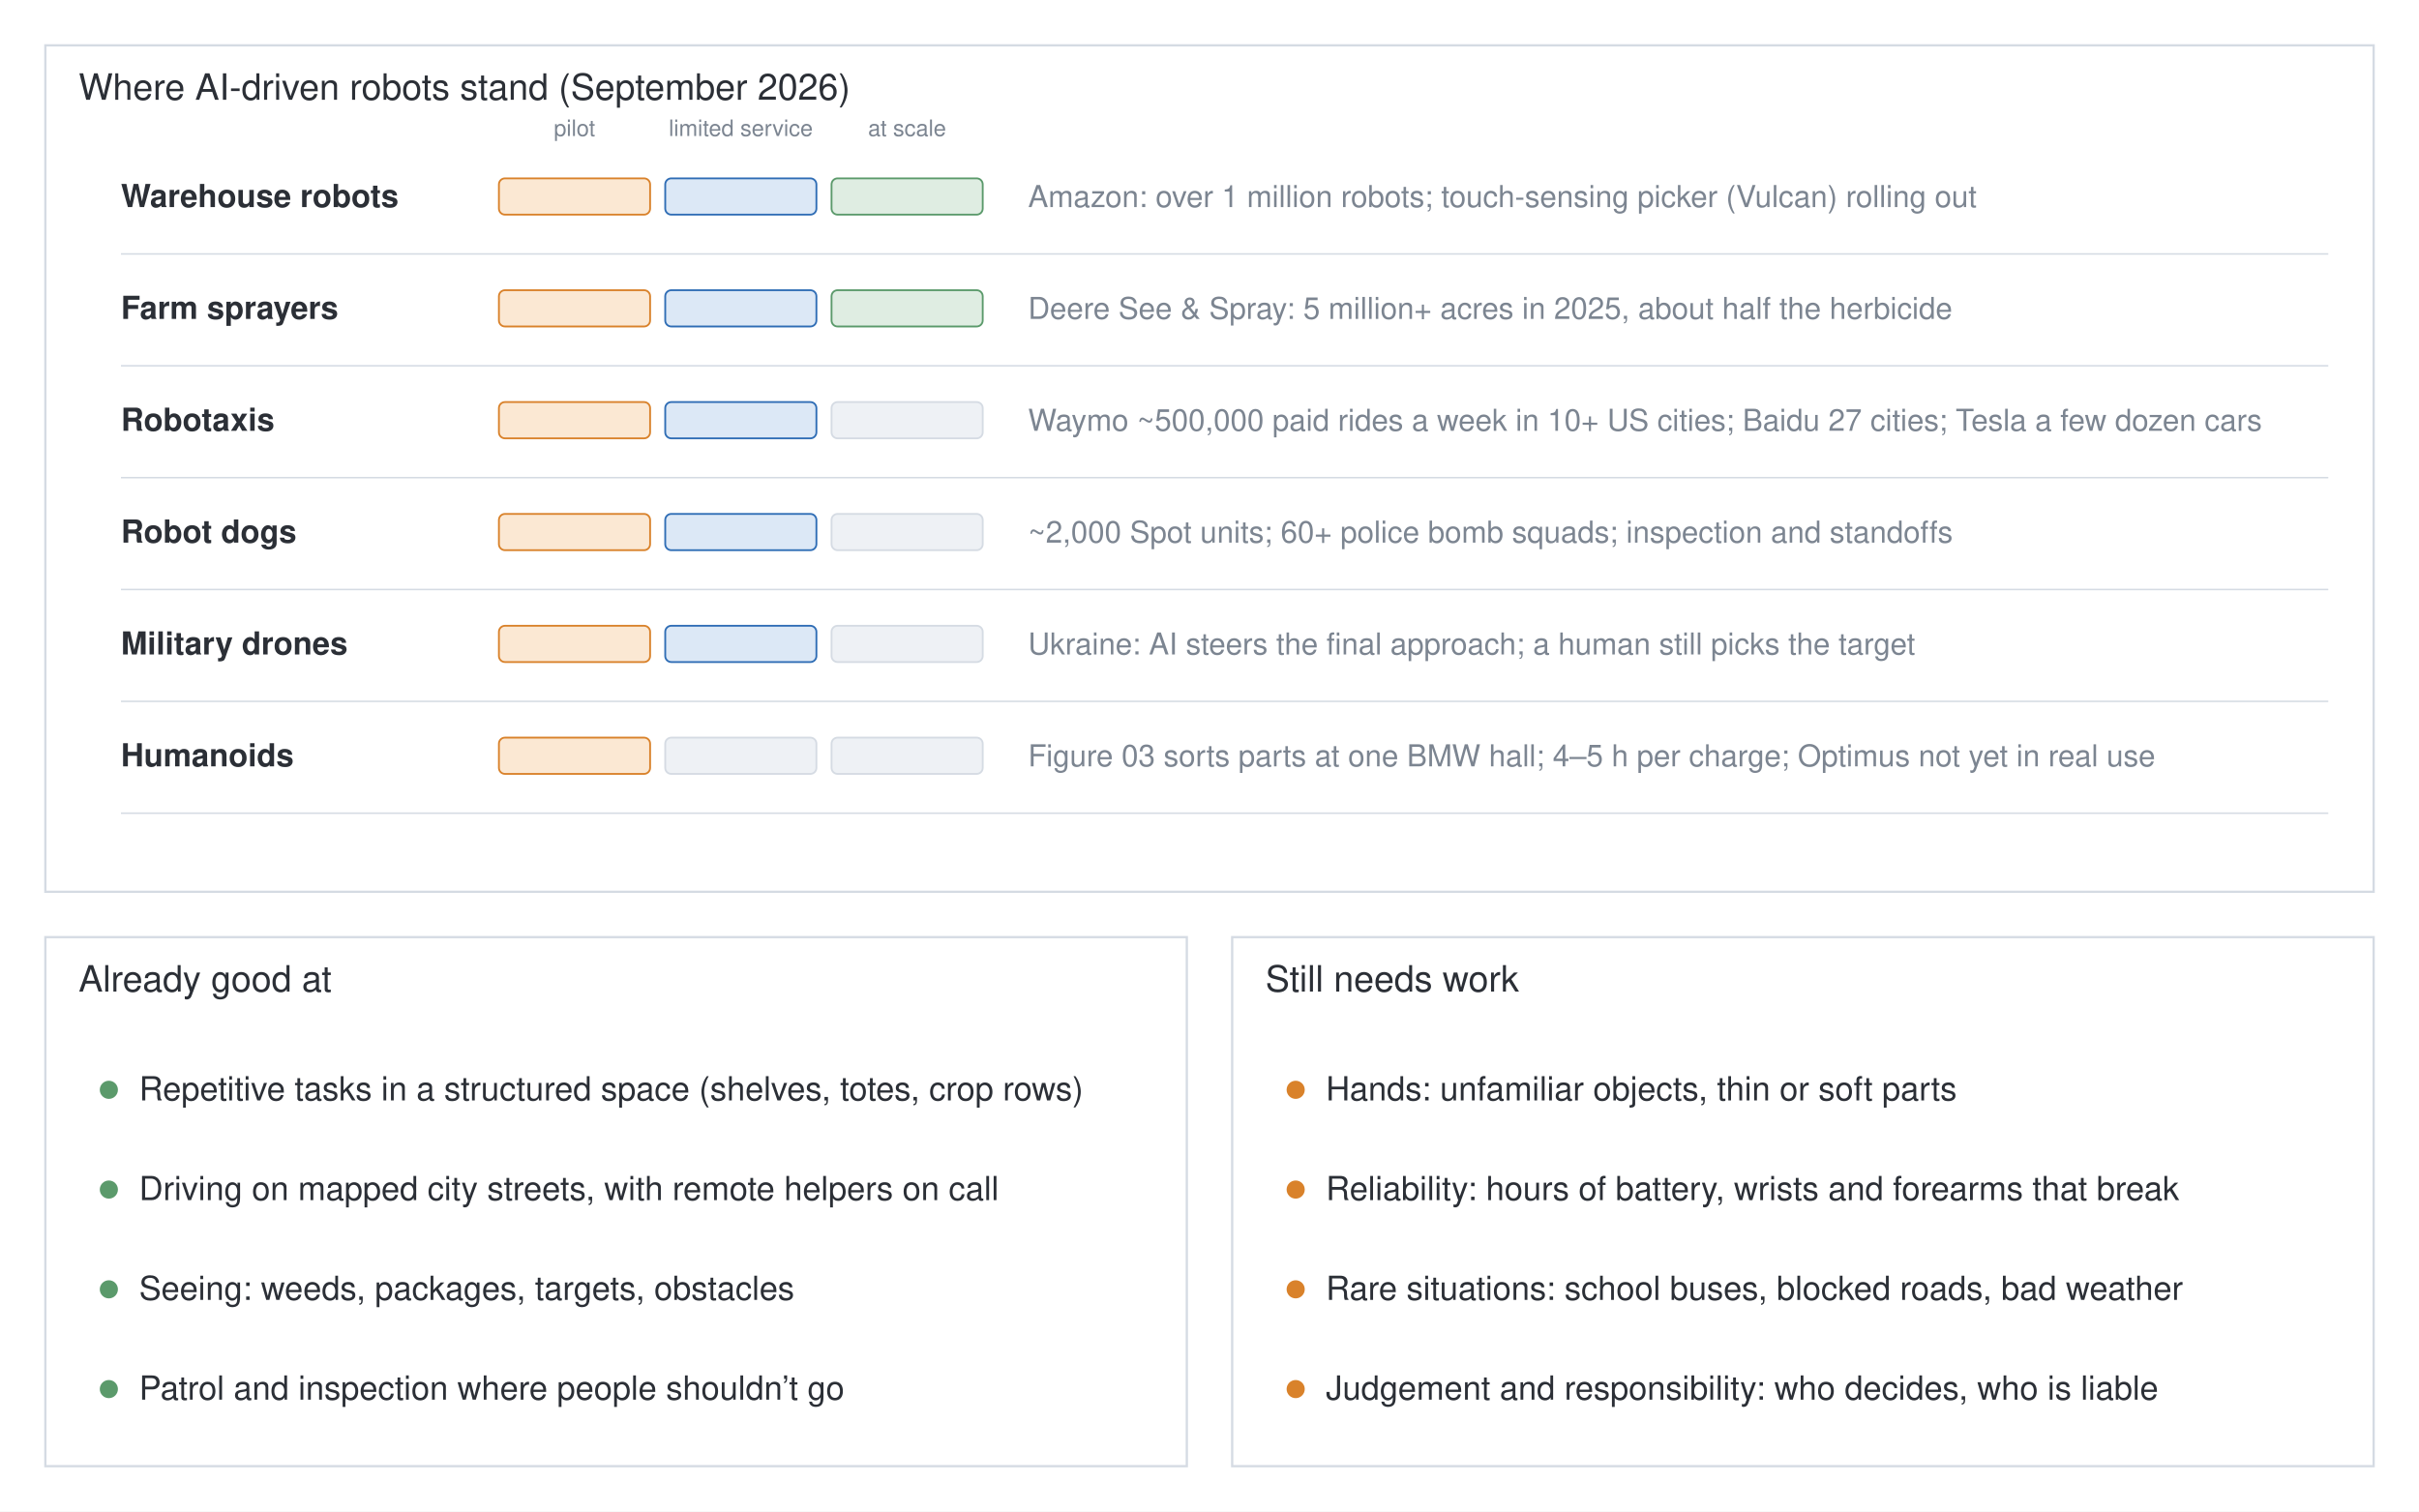
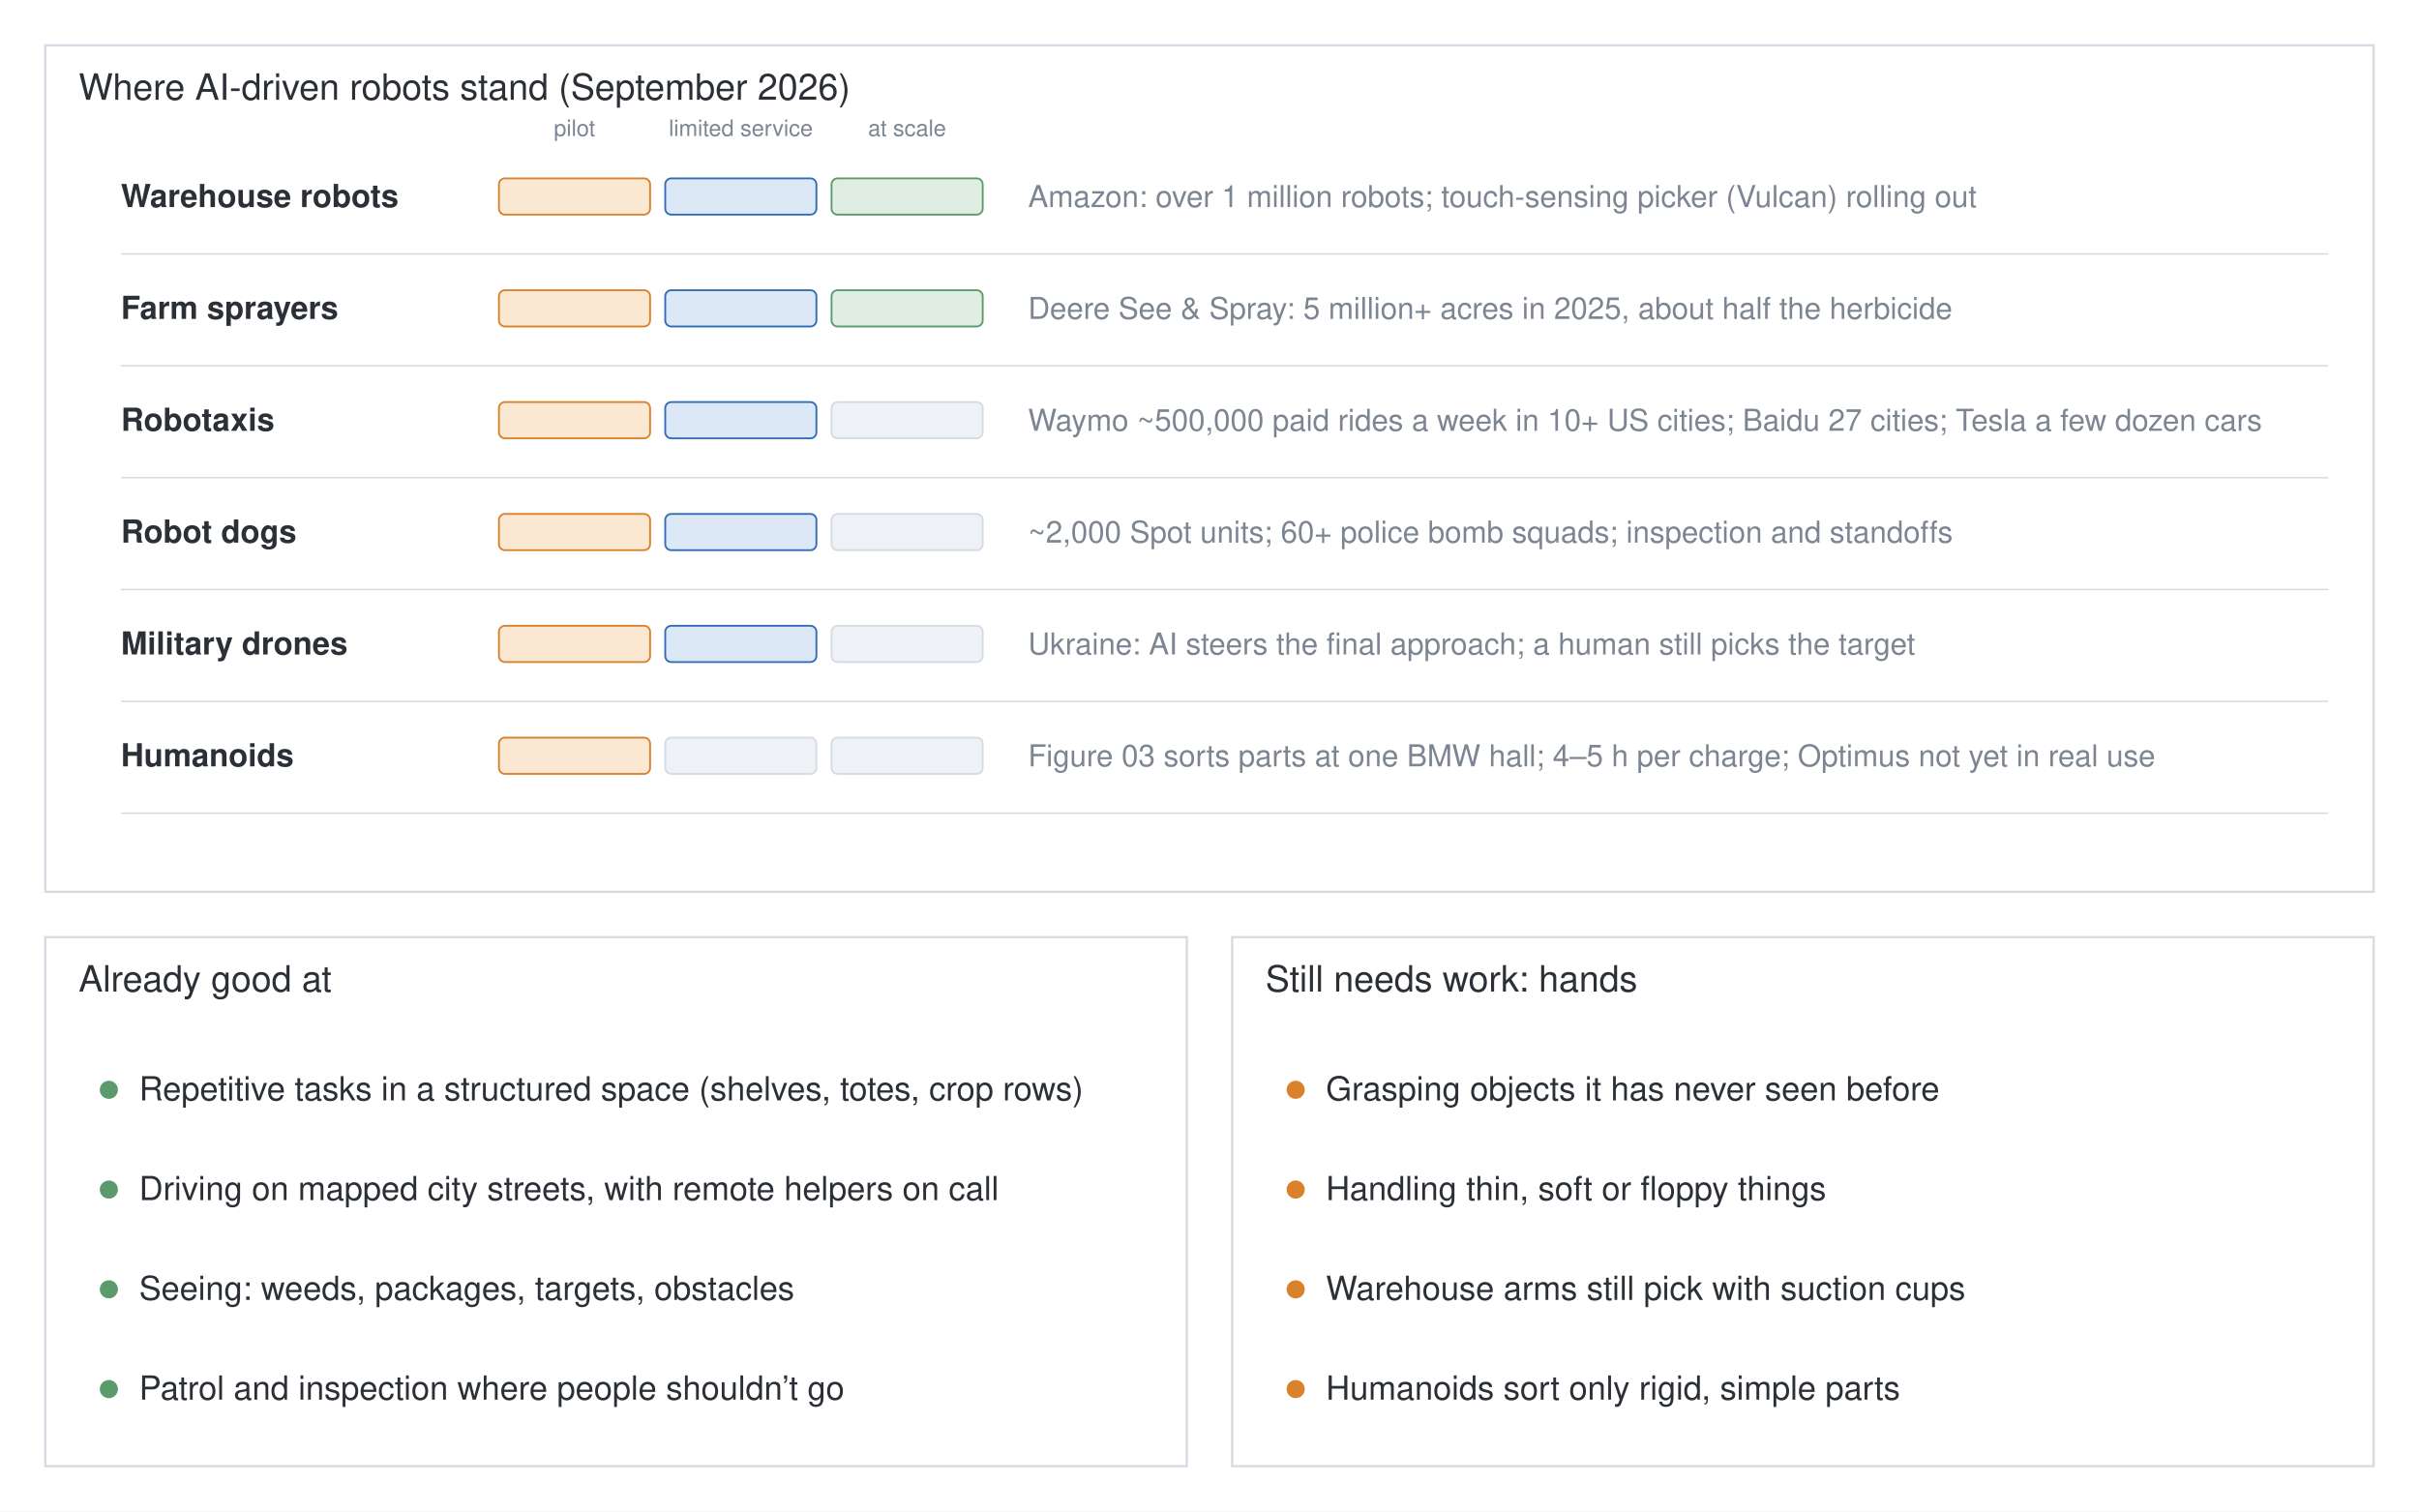
<svg xmlns="http://www.w3.org/2000/svg" viewBox="0 0 1600 1000" width="1600" height="1000" font-family="Helvetica Neue, Helvetica, Arial, sans-serif">
  <defs>
    <marker id="ar" viewBox="0 0 10 10" refX="9" refY="5" markerWidth="7" markerHeight="7" orient="auto-start-reverse">
      <path d="M0 0 L10 5 L0 10 Z" fill="#2B2F36" />
    </marker>
    <marker id="arb" viewBox="0 0 10 10" refX="9" refY="5" markerWidth="7" markerHeight="7" orient="auto-start-reverse">
      <path d="M0 0 L10 5 L0 10 Z" fill="#2F6DB5" />
    </marker>
    <marker id="aro" viewBox="0 0 10 10" refX="9" refY="5" markerWidth="7" markerHeight="7" orient="auto-start-reverse">
      <path d="M0 0 L10 5 L0 10 Z" fill="#D9822B" />
    </marker>
  </defs>
  <rect width="1600" height="1000" fill="#FFFFFF" />
  <rect x="30" y="30" width="1540" height="560" fill="#FFFFFF" stroke="#D5DBE3" stroke-width="1.5" />
  <text x="52" y="66" font-size="24" fill="#2B2F36" font-weight="400" text-anchor="start">Where AI-driven robots stand (September 2026)</text>
  <text x="380" y="90" font-size="15" fill="#7C8591" font-weight="400" text-anchor="middle">pilot</text>
  <text x="490" y="90" font-size="15" fill="#7C8591" font-weight="400" text-anchor="middle">limited service</text>
  <text x="600" y="90" font-size="15" fill="#7C8591" font-weight="400" text-anchor="middle">at scale</text>
  <text x="80" y="137" font-size="21" fill="#2B2F36" font-weight="600" text-anchor="start">Warehouse robots</text>
  <rect x="330" y="118" width="100" height="24" rx="4" fill="#FBE8D3" stroke="#D9822B" stroke-width="1.2" />
  <rect x="440" y="118" width="100" height="24" rx="4" fill="#DCE8F6" stroke="#2F6DB5" stroke-width="1.2" />
  <rect x="550" y="118" width="100" height="24" rx="4" fill="#DFEDE2" stroke="#5B9A6B" stroke-width="1.2" />
  <text x="680" y="137" font-size="20" fill="#7C8591" font-weight="400" text-anchor="start">Amazon: over 1 million robots; touch-sensing picker (Vulcan) rolling out</text>
  <line x1="80" y1="168" x2="1540" y2="168" stroke="#D5DBE3" stroke-width="1" />
  <text x="80" y="211" font-size="21" fill="#2B2F36" font-weight="600" text-anchor="start">Farm sprayers</text>
  <rect x="330" y="192" width="100" height="24" rx="4" fill="#FBE8D3" stroke="#D9822B" stroke-width="1.2" />
  <rect x="440" y="192" width="100" height="24" rx="4" fill="#DCE8F6" stroke="#2F6DB5" stroke-width="1.2" />
  <rect x="550" y="192" width="100" height="24" rx="4" fill="#DFEDE2" stroke="#5B9A6B" stroke-width="1.2" />
  <text x="680" y="211" font-size="20" fill="#7C8591" font-weight="400" text-anchor="start">Deere See &amp; Spray: 5 million+ acres in 2025, about half the herbicide</text>
  <line x1="80" y1="242" x2="1540" y2="242" stroke="#D5DBE3" stroke-width="1" />
  <text x="80" y="285" font-size="21" fill="#2B2F36" font-weight="600" text-anchor="start">Robotaxis</text>
  <rect x="330" y="266" width="100" height="24" rx="4" fill="#FBE8D3" stroke="#D9822B" stroke-width="1.2" />
  <rect x="440" y="266" width="100" height="24" rx="4" fill="#DCE8F6" stroke="#2F6DB5" stroke-width="1.2" />
  <rect x="550" y="266" width="100" height="24" rx="4" fill="#EEF1F5" stroke="#D5DBE3" stroke-width="1.2" />
  <text x="680" y="285" font-size="20" fill="#7C8591" font-weight="400" text-anchor="start">Waymo ~500,000 paid rides a week in 10+ US cities; Baidu 27 cities; Tesla a few dozen cars</text>
  <line x1="80" y1="316" x2="1540" y2="316" stroke="#D5DBE3" stroke-width="1" />
  <text x="80" y="359" font-size="21" fill="#2B2F36" font-weight="600" text-anchor="start">Robot dogs</text>
  <rect x="330" y="340" width="100" height="24" rx="4" fill="#FBE8D3" stroke="#D9822B" stroke-width="1.2" />
  <rect x="440" y="340" width="100" height="24" rx="4" fill="#DCE8F6" stroke="#2F6DB5" stroke-width="1.2" />
  <rect x="550" y="340" width="100" height="24" rx="4" fill="#EEF1F5" stroke="#D5DBE3" stroke-width="1.2" />
  <text x="680" y="359" font-size="20" fill="#7C8591" font-weight="400" text-anchor="start">~2,000 Spot units; 60+ police bomb squads; inspection and standoffs</text>
  <line x1="80" y1="390" x2="1540" y2="390" stroke="#D5DBE3" stroke-width="1" />
  <text x="80" y="433" font-size="21" fill="#2B2F36" font-weight="600" text-anchor="start">Military drones</text>
  <rect x="330" y="414" width="100" height="24" rx="4" fill="#FBE8D3" stroke="#D9822B" stroke-width="1.2" />
  <rect x="440" y="414" width="100" height="24" rx="4" fill="#DCE8F6" stroke="#2F6DB5" stroke-width="1.2" />
  <rect x="550" y="414" width="100" height="24" rx="4" fill="#EEF1F5" stroke="#D5DBE3" stroke-width="1.2" />
  <text x="680" y="433" font-size="20" fill="#7C8591" font-weight="400" text-anchor="start">Ukraine: AI steers the final approach; a human still picks the target</text>
  <line x1="80" y1="464" x2="1540" y2="464" stroke="#D5DBE3" stroke-width="1" />
  <text x="80" y="507" font-size="21" fill="#2B2F36" font-weight="600" text-anchor="start">Humanoids</text>
  <rect x="330" y="488" width="100" height="24" rx="4" fill="#FBE8D3" stroke="#D9822B" stroke-width="1.2" />
  <rect x="440" y="488" width="100" height="24" rx="4" fill="#EEF1F5" stroke="#D5DBE3" stroke-width="1.2" />
  <rect x="550" y="488" width="100" height="24" rx="4" fill="#EEF1F5" stroke="#D5DBE3" stroke-width="1.2" />
  <text x="680" y="507" font-size="20" fill="#7C8591" font-weight="400" text-anchor="start">Figure 03 sorts parts at one BMW hall; 4–5 h per charge; Optimus not yet in real use</text>
  <line x1="80" y1="538" x2="1540" y2="538" stroke="#D5DBE3" stroke-width="1" />
  <rect x="30" y="620" width="755" height="350" fill="#FFFFFF" stroke="#D5DBE3" stroke-width="1.5" />
  <text x="52" y="656" font-size="24" fill="#2B2F36" font-weight="400" text-anchor="start">Already good at</text>
  <rect x="815" y="620" width="755" height="350" fill="#FFFFFF" stroke="#D5DBE3" stroke-width="1.5" />
-   <text x="837" y="656" font-size="24" fill="#2B2F36" font-weight="400" text-anchor="start">Still needs work</text>
+   <text x="837" y="656" font-size="24" fill="#2B2F36" font-weight="400" text-anchor="start">Still needs work: hands</text>
  <circle cx="72" cy="721" r="6" fill="#5B9A6B" />
  <text x="92" y="728" font-size="22" fill="#2B2F36" font-weight="400" text-anchor="start">Repetitive tasks in a structured space (shelves, totes, crop rows)</text>
  <circle cx="72" cy="787" r="6" fill="#5B9A6B" />
  <text x="92" y="794" font-size="22" fill="#2B2F36" font-weight="400" text-anchor="start">Driving on mapped city streets, with remote helpers on call</text>
  <circle cx="72" cy="853" r="6" fill="#5B9A6B" />
  <text x="92" y="860" font-size="22" fill="#2B2F36" font-weight="400" text-anchor="start">Seeing: weeds, packages, targets, obstacles</text>
  <circle cx="72" cy="919" r="6" fill="#5B9A6B" />
  <text x="92" y="926" font-size="22" fill="#2B2F36" font-weight="400" text-anchor="start">Patrol and inspection where people shouldn’t go</text>
  <circle cx="857" cy="721" r="6" fill="#D9822B" />
-   <text x="877" y="728" font-size="22" fill="#2B2F36" font-weight="400" text-anchor="start">Hands: unfamiliar objects, thin or soft parts</text>
+   <text x="877" y="728" font-size="22" fill="#2B2F36" font-weight="400" text-anchor="start">Grasping objects it has never seen before</text>
  <circle cx="857" cy="787" r="6" fill="#D9822B" />
-   <text x="877" y="794" font-size="22" fill="#2B2F36" font-weight="400" text-anchor="start">Reliability: hours of battery, wrists and forearms that break</text>
+   <text x="877" y="794" font-size="22" fill="#2B2F36" font-weight="400" text-anchor="start">Handling thin, soft or floppy things</text>
  <circle cx="857" cy="853" r="6" fill="#D9822B" />
-   <text x="877" y="860" font-size="22" fill="#2B2F36" font-weight="400" text-anchor="start">Rare situations: school buses, blocked roads, bad weather</text>
+   <text x="877" y="860" font-size="22" fill="#2B2F36" font-weight="400" text-anchor="start">Warehouse arms still pick with suction cups</text>
  <circle cx="857" cy="919" r="6" fill="#D9822B" />
-   <text x="877" y="926" font-size="22" fill="#2B2F36" font-weight="400" text-anchor="start">Judgement and responsibility: who decides, who is liable</text>
+   <text x="877" y="926" font-size="22" fill="#2B2F36" font-weight="400" text-anchor="start">Humanoids sort only rigid, simple parts</text>
</svg>
